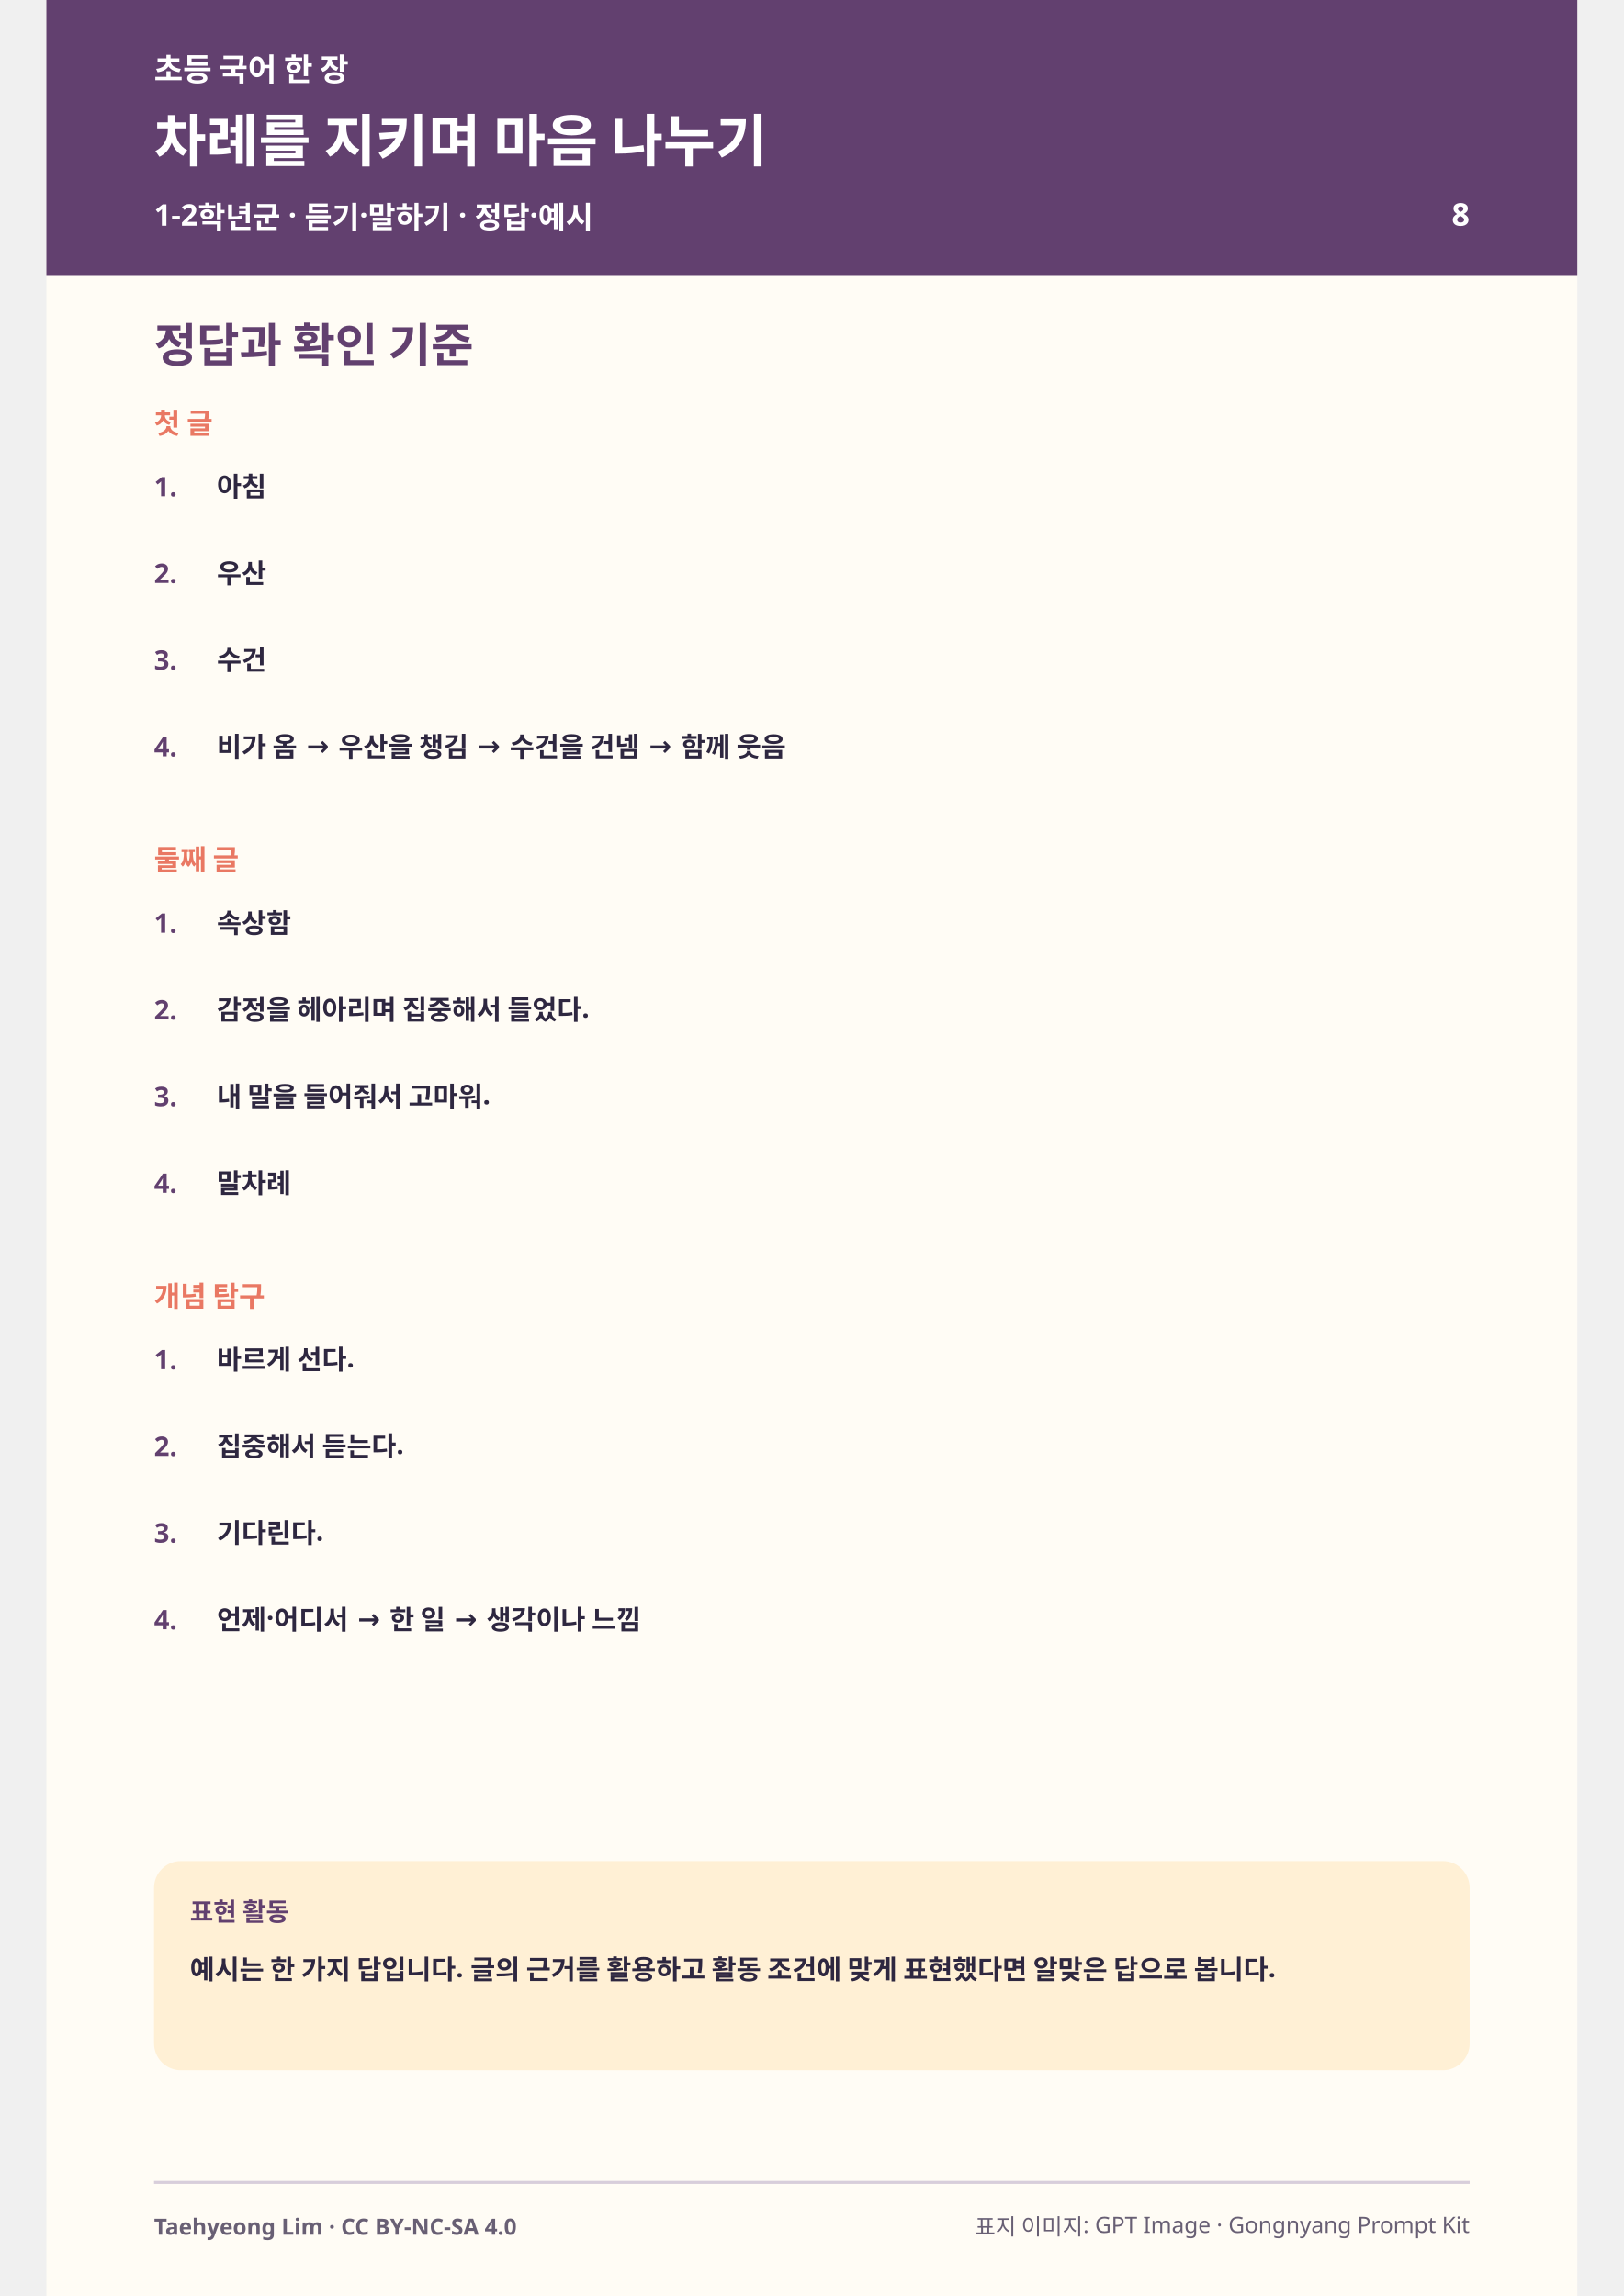
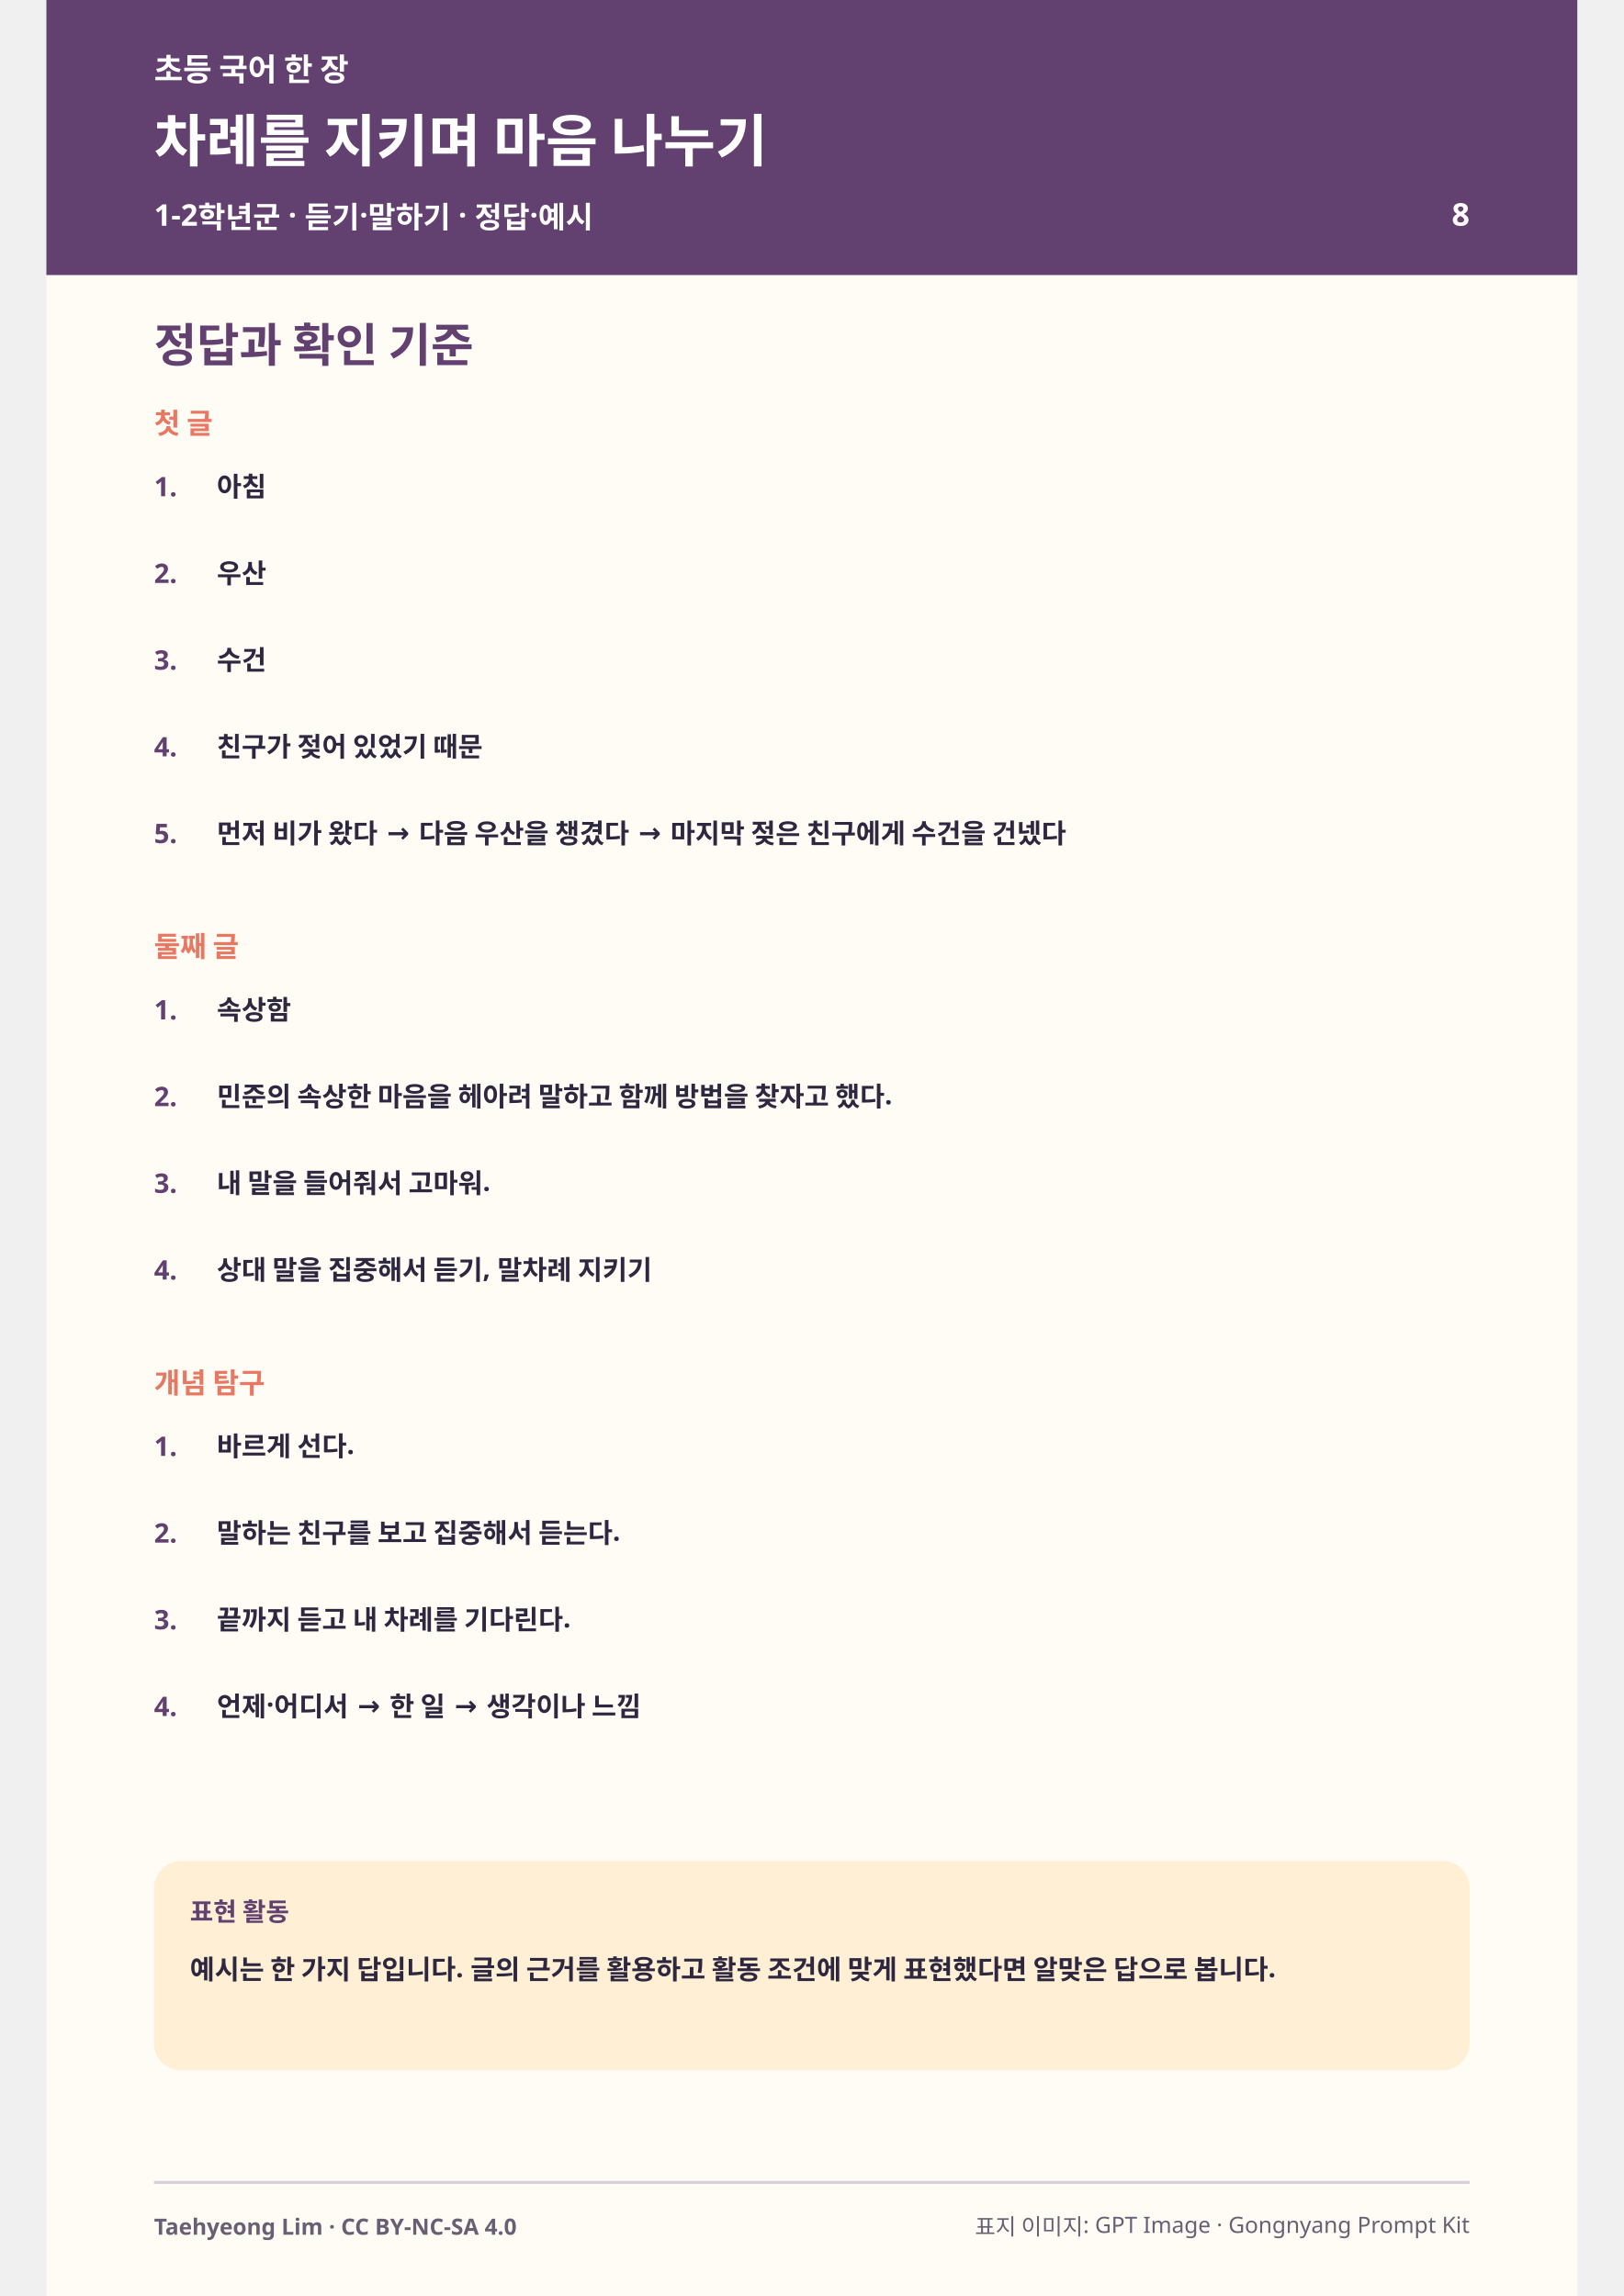
<svg xmlns="http://www.w3.org/2000/svg" width="210mm" height="297mm" viewBox="0 0 1024 1536">
  <rect width="1024" height="1536" fill="#FFFCF5" />
  <rect width="1024" height="184" fill="#62406F" />
  <text x="72" y="54" font-family="Apple SD Gothic Neo, Noto Sans KR, sans-serif" font-size="21" font-weight="700" fill="#FFF" text-anchor="start">초등 국어 한 장</text>
  <text x="72" y="108" font-family="Apple SD Gothic Neo, Noto Sans KR, sans-serif" font-size="38" font-weight="800" fill="#FFF" text-anchor="start">차례를 지키며 마음 나누기</text>
  <text x="72" y="151" font-family="Apple SD Gothic Neo, Noto Sans KR, sans-serif" font-size="20" font-weight="600" fill="#FFF" text-anchor="start">1-2학년군 · 듣기·말하기 · 정답·예시</text>
  <text x="952" y="151" font-family="Apple SD Gothic Neo, Noto Sans KR, sans-serif" font-size="21" font-weight="700" fill="#FFF" text-anchor="end">8</text>
  <text x="72" y="242" font-family="Apple SD Gothic Neo, Noto Sans KR, sans-serif" font-size="31" font-weight="800" fill="#62406F" text-anchor="start">정답과 확인 기준</text>
  <text x="72" y="290" font-family="Apple SD Gothic Neo, Noto Sans KR, sans-serif" font-size="19" font-weight="800" fill="#E97863" text-anchor="start">첫 글</text>
  <text x="72" y="332" font-family="Apple SD Gothic Neo, Noto Sans KR, sans-serif" font-size="18" font-weight="800" fill="#62406F" text-anchor="start">1.</text>
  <text x="114" y="332" font-family="Apple SD Gothic Neo, Noto Sans KR, sans-serif" font-size="18" font-weight="600" fill="#2E2740">
    <tspan x="114" dy="0">아침</tspan>
  </text>
  <text x="72" y="390" font-family="Apple SD Gothic Neo, Noto Sans KR, sans-serif" font-size="18" font-weight="800" fill="#62406F" text-anchor="start">2.</text>
  <text x="114" y="390" font-family="Apple SD Gothic Neo, Noto Sans KR, sans-serif" font-size="18" font-weight="600" fill="#2E2740">
    <tspan x="114" dy="0">우산</tspan>
  </text>
  <text x="72" y="448" font-family="Apple SD Gothic Neo, Noto Sans KR, sans-serif" font-size="18" font-weight="800" fill="#62406F" text-anchor="start">3.</text>
  <text x="114" y="448" font-family="Apple SD Gothic Neo, Noto Sans KR, sans-serif" font-size="18" font-weight="600" fill="#2E2740">
    <tspan x="114" dy="0">수건</tspan>
  </text>
  <text x="72" y="506" font-family="Apple SD Gothic Neo, Noto Sans KR, sans-serif" font-size="18" font-weight="800" fill="#62406F" text-anchor="start">4.</text>
  <text x="114" y="506" font-family="Apple SD Gothic Neo, Noto Sans KR, sans-serif" font-size="18" font-weight="600" fill="#2E2740">
-     <tspan x="114" dy="0">비가 옴 → 우산을 챙김 → 수건을 건넴 → 함께 웃음</tspan>
+     <tspan x="114" dy="0">친구가 젖어 있었기 때문</tspan>
  </text>
-   <text x="72" y="582" font-family="Apple SD Gothic Neo, Noto Sans KR, sans-serif" font-size="19" font-weight="800" fill="#E97863" text-anchor="start">둘째 글</text>
-   <text x="72" y="624" font-family="Apple SD Gothic Neo, Noto Sans KR, sans-serif" font-size="18" font-weight="800" fill="#62406F" text-anchor="start">1.</text>
-   <text x="114" y="624" font-family="Apple SD Gothic Neo, Noto Sans KR, sans-serif" font-size="18" font-weight="600" fill="#2E2740">
+   <text x="72" y="564" font-family="Apple SD Gothic Neo, Noto Sans KR, sans-serif" font-size="18" font-weight="800" fill="#62406F" text-anchor="start">5.</text>
+   <text x="114" y="564" font-family="Apple SD Gothic Neo, Noto Sans KR, sans-serif" font-size="18" font-weight="600" fill="#2E2740">
+     <tspan x="114" dy="0">먼저 비가 왔다 → 다음 우산을 챙겼다 → 마지막 젖은 친구에게 수건을 건넸다</tspan>
+   </text>
+   <text x="72" y="640" font-family="Apple SD Gothic Neo, Noto Sans KR, sans-serif" font-size="19" font-weight="800" fill="#E97863" text-anchor="start">둘째 글</text>
+   <text x="72" y="682" font-family="Apple SD Gothic Neo, Noto Sans KR, sans-serif" font-size="18" font-weight="800" fill="#62406F" text-anchor="start">1.</text>
+   <text x="114" y="682" font-family="Apple SD Gothic Neo, Noto Sans KR, sans-serif" font-size="18" font-weight="600" fill="#2E2740">
    <tspan x="114" dy="0">속상함</tspan>
  </text>
-   <text x="72" y="682" font-family="Apple SD Gothic Neo, Noto Sans KR, sans-serif" font-size="18" font-weight="800" fill="#62406F" text-anchor="start">2.</text>
-   <text x="114" y="682" font-family="Apple SD Gothic Neo, Noto Sans KR, sans-serif" font-size="18" font-weight="600" fill="#2E2740">
-     <tspan x="114" dy="0">감정을 헤아리며 집중해서 들었다.</tspan>
+   <text x="72" y="740" font-family="Apple SD Gothic Neo, Noto Sans KR, sans-serif" font-size="18" font-weight="800" fill="#62406F" text-anchor="start">2.</text>
+   <text x="114" y="740" font-family="Apple SD Gothic Neo, Noto Sans KR, sans-serif" font-size="18" font-weight="600" fill="#2E2740">
+     <tspan x="114" dy="0">민준의 속상한 마음을 헤아려 말하고 함께 방법을 찾자고 했다.</tspan>
  </text>
-   <text x="72" y="740" font-family="Apple SD Gothic Neo, Noto Sans KR, sans-serif" font-size="18" font-weight="800" fill="#62406F" text-anchor="start">3.</text>
-   <text x="114" y="740" font-family="Apple SD Gothic Neo, Noto Sans KR, sans-serif" font-size="18" font-weight="600" fill="#2E2740">
+   <text x="72" y="798" font-family="Apple SD Gothic Neo, Noto Sans KR, sans-serif" font-size="18" font-weight="800" fill="#62406F" text-anchor="start">3.</text>
+   <text x="114" y="798" font-family="Apple SD Gothic Neo, Noto Sans KR, sans-serif" font-size="18" font-weight="600" fill="#2E2740">
    <tspan x="114" dy="0">내 말을 들어줘서 고마워.</tspan>
  </text>
-   <text x="72" y="798" font-family="Apple SD Gothic Neo, Noto Sans KR, sans-serif" font-size="18" font-weight="800" fill="#62406F" text-anchor="start">4.</text>
-   <text x="114" y="798" font-family="Apple SD Gothic Neo, Noto Sans KR, sans-serif" font-size="18" font-weight="600" fill="#2E2740">
-     <tspan x="114" dy="0">말차례</tspan>
+   <text x="72" y="856" font-family="Apple SD Gothic Neo, Noto Sans KR, sans-serif" font-size="18" font-weight="800" fill="#62406F" text-anchor="start">4.</text>
+   <text x="114" y="856" font-family="Apple SD Gothic Neo, Noto Sans KR, sans-serif" font-size="18" font-weight="600" fill="#2E2740">
+     <tspan x="114" dy="0">상대 말을 집중해서 듣기, 말차례 지키기</tspan>
  </text>
-   <text x="72" y="874" font-family="Apple SD Gothic Neo, Noto Sans KR, sans-serif" font-size="19" font-weight="800" fill="#E97863" text-anchor="start">개념 탐구</text>
-   <text x="72" y="916" font-family="Apple SD Gothic Neo, Noto Sans KR, sans-serif" font-size="18" font-weight="800" fill="#62406F" text-anchor="start">1.</text>
-   <text x="114" y="916" font-family="Apple SD Gothic Neo, Noto Sans KR, sans-serif" font-size="18" font-weight="600" fill="#2E2740">
+   <text x="72" y="932" font-family="Apple SD Gothic Neo, Noto Sans KR, sans-serif" font-size="19" font-weight="800" fill="#E97863" text-anchor="start">개념 탐구</text>
+   <text x="72" y="974" font-family="Apple SD Gothic Neo, Noto Sans KR, sans-serif" font-size="18" font-weight="800" fill="#62406F" text-anchor="start">1.</text>
+   <text x="114" y="974" font-family="Apple SD Gothic Neo, Noto Sans KR, sans-serif" font-size="18" font-weight="600" fill="#2E2740">
    <tspan x="114" dy="0">바르게 선다.</tspan>
  </text>
-   <text x="72" y="974" font-family="Apple SD Gothic Neo, Noto Sans KR, sans-serif" font-size="18" font-weight="800" fill="#62406F" text-anchor="start">2.</text>
-   <text x="114" y="974" font-family="Apple SD Gothic Neo, Noto Sans KR, sans-serif" font-size="18" font-weight="600" fill="#2E2740">
-     <tspan x="114" dy="0">집중해서 듣는다.</tspan>
+   <text x="72" y="1032" font-family="Apple SD Gothic Neo, Noto Sans KR, sans-serif" font-size="18" font-weight="800" fill="#62406F" text-anchor="start">2.</text>
+   <text x="114" y="1032" font-family="Apple SD Gothic Neo, Noto Sans KR, sans-serif" font-size="18" font-weight="600" fill="#2E2740">
+     <tspan x="114" dy="0">말하는 친구를 보고 집중해서 듣는다.</tspan>
  </text>
-   <text x="72" y="1032" font-family="Apple SD Gothic Neo, Noto Sans KR, sans-serif" font-size="18" font-weight="800" fill="#62406F" text-anchor="start">3.</text>
-   <text x="114" y="1032" font-family="Apple SD Gothic Neo, Noto Sans KR, sans-serif" font-size="18" font-weight="600" fill="#2E2740">
-     <tspan x="114" dy="0">기다린다.</tspan>
+   <text x="72" y="1090" font-family="Apple SD Gothic Neo, Noto Sans KR, sans-serif" font-size="18" font-weight="800" fill="#62406F" text-anchor="start">3.</text>
+   <text x="114" y="1090" font-family="Apple SD Gothic Neo, Noto Sans KR, sans-serif" font-size="18" font-weight="600" fill="#2E2740">
+     <tspan x="114" dy="0">끝까지 듣고 내 차례를 기다린다.</tspan>
  </text>
-   <text x="72" y="1090" font-family="Apple SD Gothic Neo, Noto Sans KR, sans-serif" font-size="18" font-weight="800" fill="#62406F" text-anchor="start">4.</text>
-   <text x="114" y="1090" font-family="Apple SD Gothic Neo, Noto Sans KR, sans-serif" font-size="18" font-weight="600" fill="#2E2740">
+   <text x="72" y="1148" font-family="Apple SD Gothic Neo, Noto Sans KR, sans-serif" font-size="18" font-weight="800" fill="#62406F" text-anchor="start">4.</text>
+   <text x="114" y="1148" font-family="Apple SD Gothic Neo, Noto Sans KR, sans-serif" font-size="18" font-weight="600" fill="#2E2740">
    <tspan x="114" dy="0">언제·어디서 → 한 일 → 생각이나 느낌</tspan>
  </text>
  <rect x="72" y="1245" width="880" height="140" rx="18" fill="#FFF0D5" />
  <text x="96" y="1285" font-family="Apple SD Gothic Neo, Noto Sans KR, sans-serif" font-size="17" font-weight="800" fill="#62406F" text-anchor="start">표현 활동</text>
  <text x="96" y="1324" font-family="Apple SD Gothic Neo, Noto Sans KR, sans-serif" font-size="18" font-weight="600" fill="#2E2740">
    <tspan x="96" dy="0">예시는 한 가지 답입니다. 글의 근거를 활용하고 활동 조건에 맞게 표현했다면 알맞은 답으로 봅니다.</tspan>
  </text>
  <line x1="72" y1="1460" x2="952" y2="1460" stroke="#D8CEDB" stroke-width="2" />
  <text x="72" y="1495" font-family="Apple SD Gothic Neo, Noto Sans KR, sans-serif" font-size="15" font-weight="600" fill="#685F74" text-anchor="start">Taehyeong Lim · CC BY-NC-SA 4.0</text>
  <text x="952" y="1495" font-family="Apple SD Gothic Neo, Noto Sans KR, sans-serif" font-size="15" font-weight="500" fill="#685F74" text-anchor="end">표지 이미지: GPT Image · Gongnyang Prompt Kit</text>
</svg>
